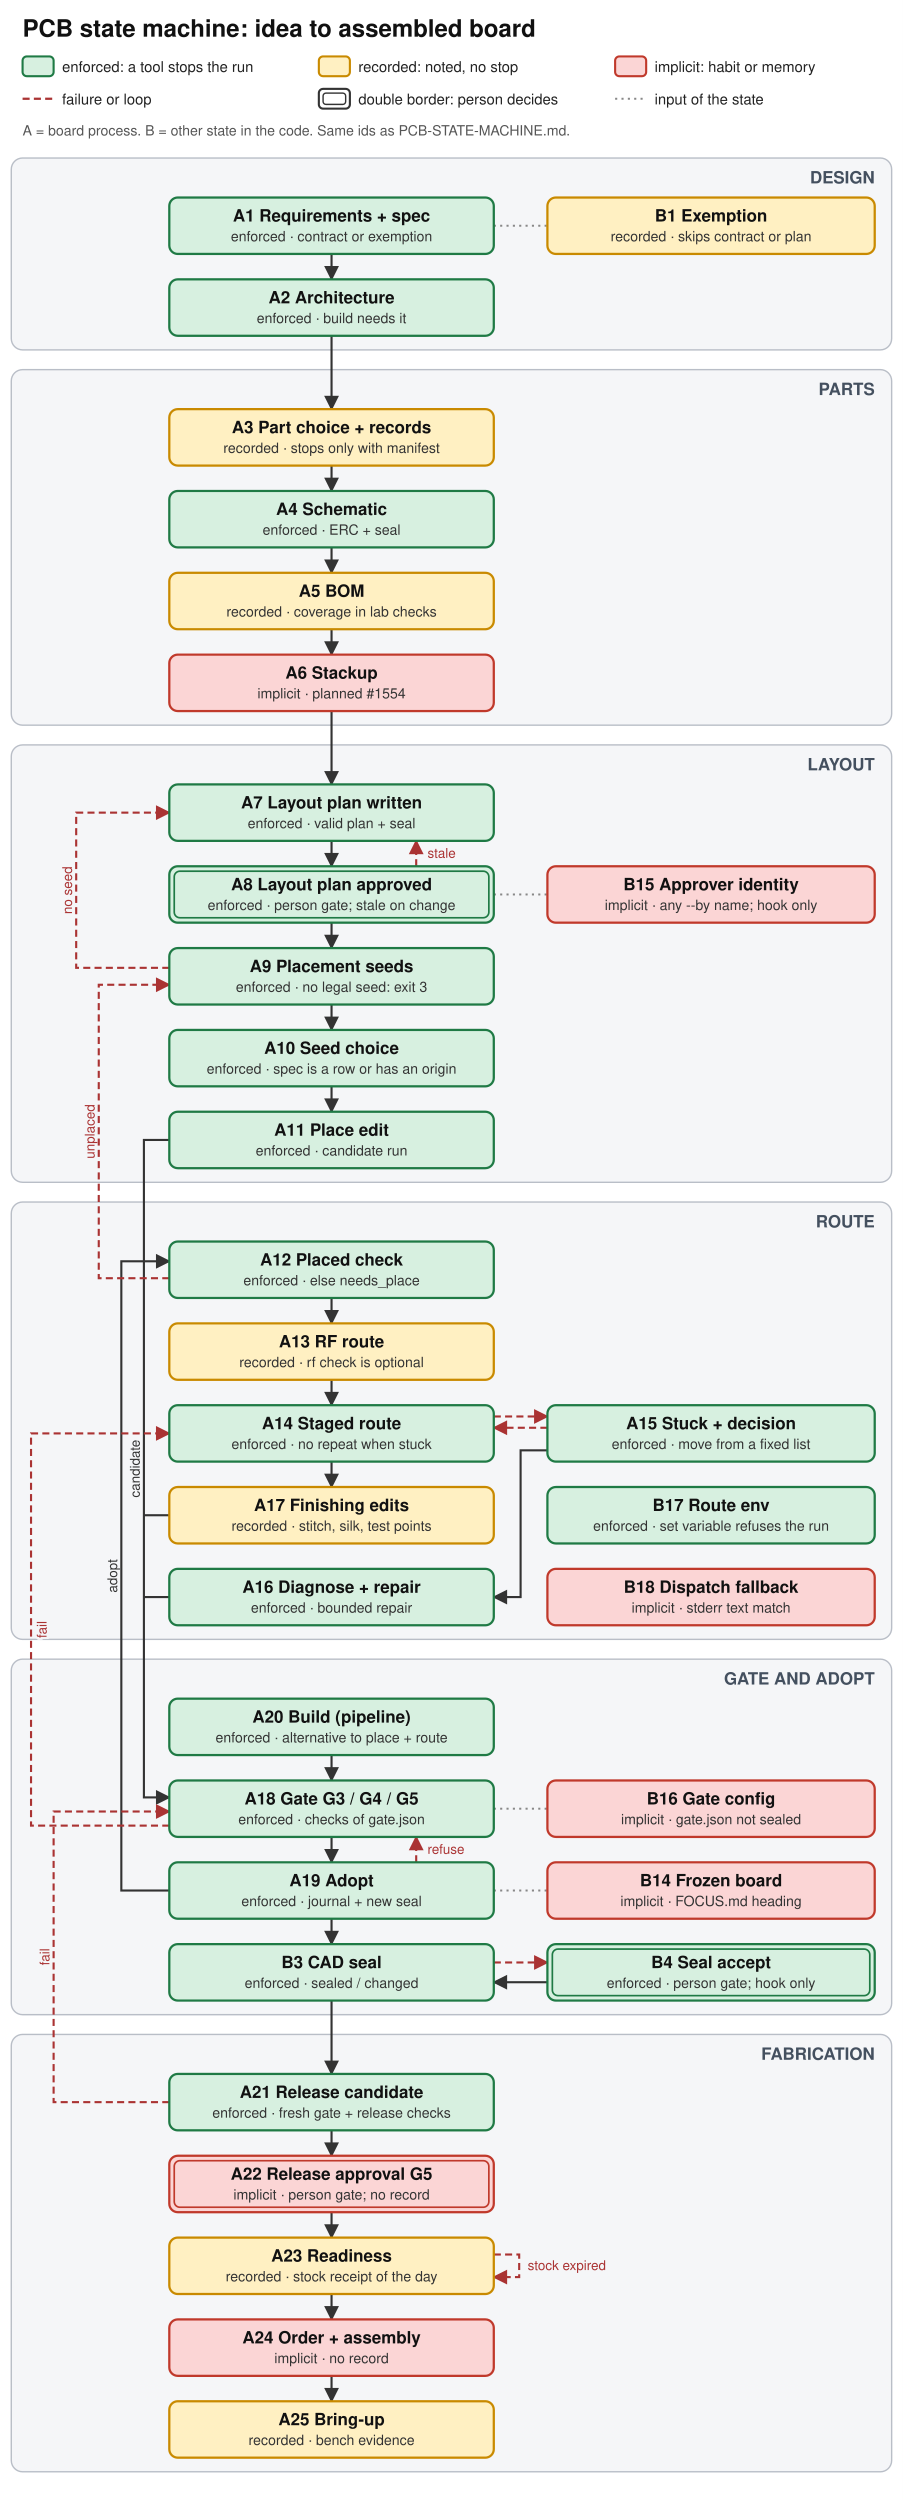
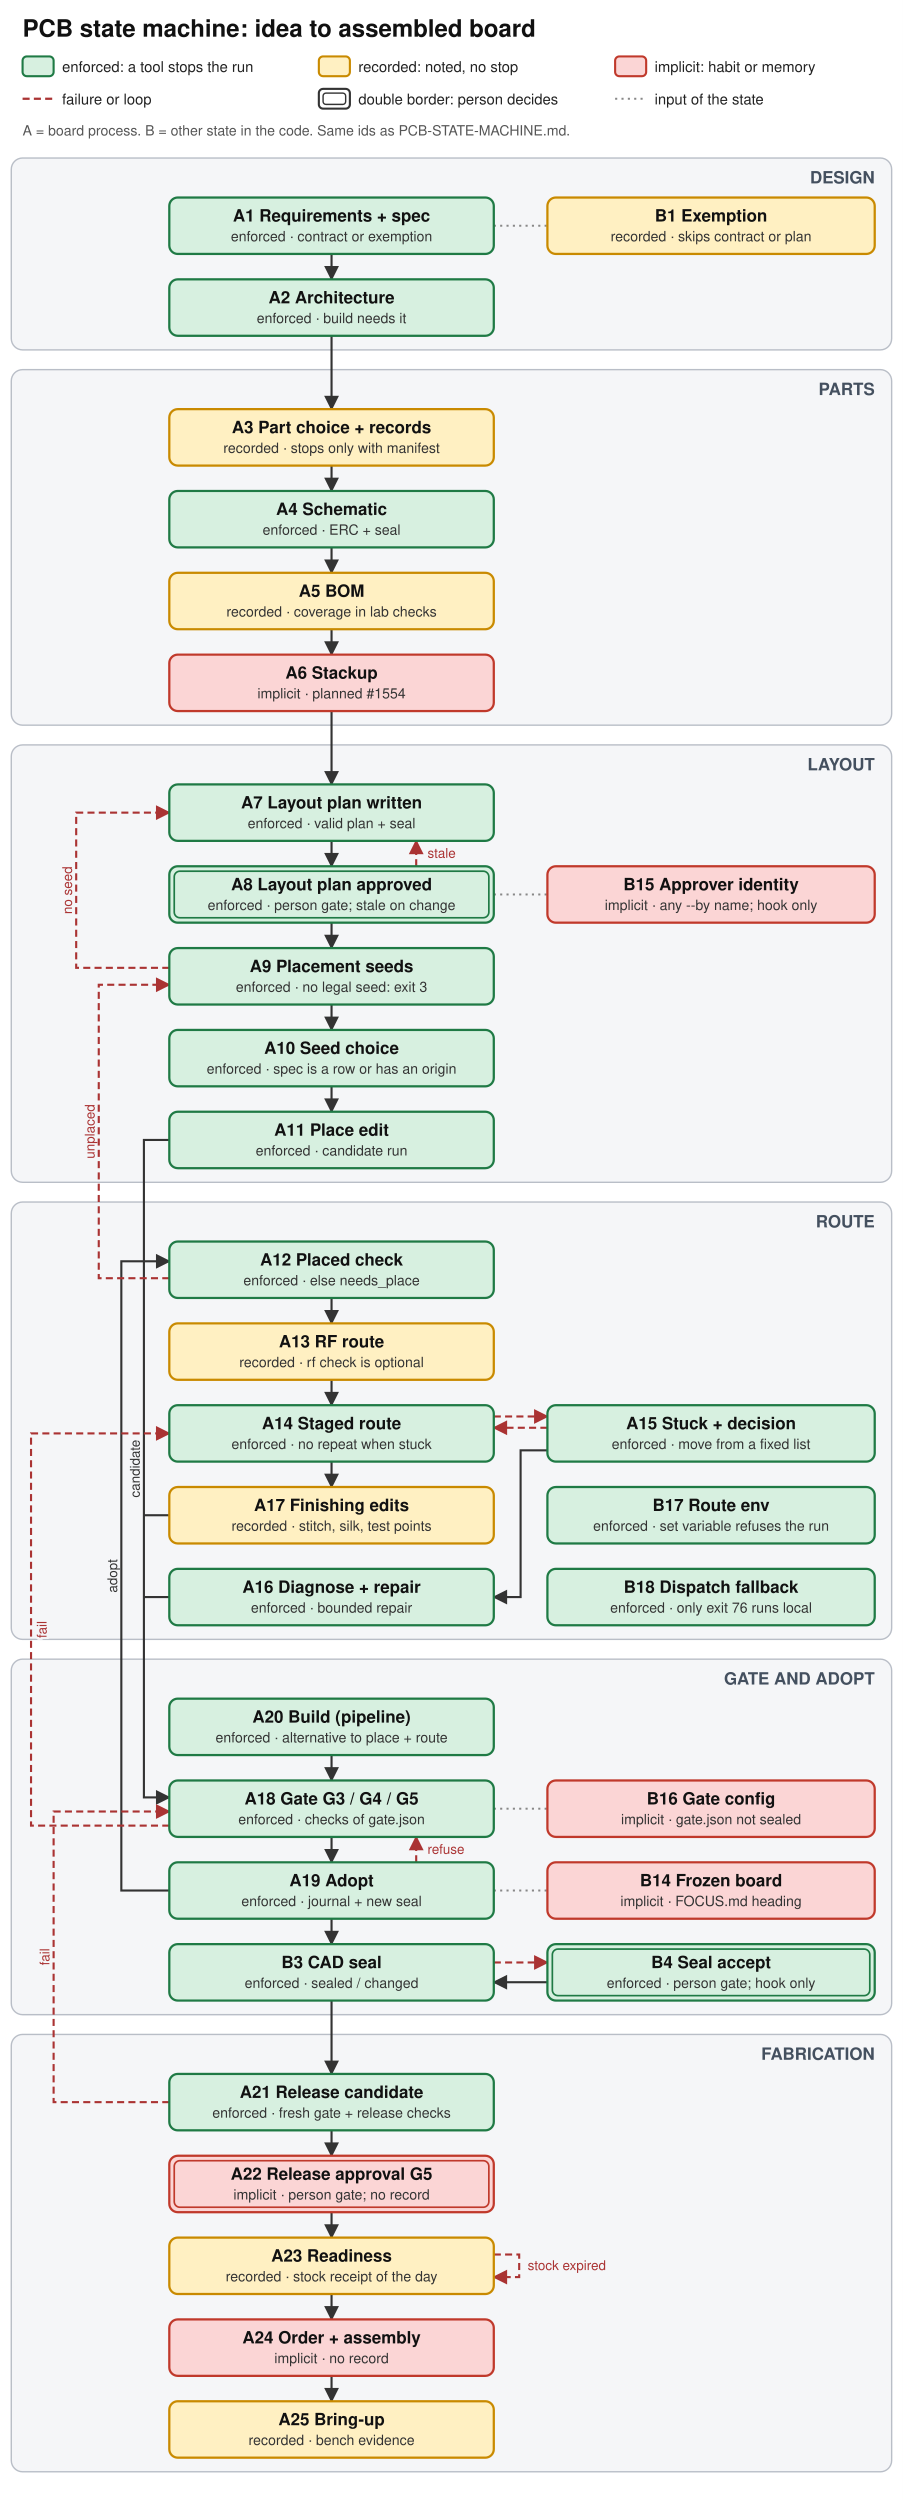
<svg xmlns="http://www.w3.org/2000/svg" viewBox="0 0 640 1772" width="640" height="1772" font-family="Helvetica, Arial, sans-serif">
  <defs>
    <marker id="ah" viewBox="0 0 10 10" refX="9" refY="5" markerWidth="7" markerHeight="7" orient="auto-start-reverse">
      <path d="M0,0 L10,5 L0,10 z" fill="#333" />
    </marker>
    <marker id="ahd" viewBox="0 0 10 10" refX="9" refY="5" markerWidth="7" markerHeight="7" orient="auto-start-reverse">
      <path d="M0,0 L10,5 L0,10 z" fill="#a33" />
    </marker>
  </defs>
  <rect width="640" height="1772" fill="#ffffff" />
  <text x="16" y="26" font-size="17" font-weight="700" fill="#111">PCB state machine: idea to assembled board</text>
  <rect x="16" y="40" width="22" height="14" rx="3" fill="#d7f0e0" stroke="#1f7a45" stroke-width="1.5" />
  <text x="44" y="51" font-size="10.5" fill="#222">enforced: a tool stops the run</text>
  <rect x="226" y="40" width="22" height="14" rx="3" fill="#fff0c2" stroke="#c98a00" stroke-width="1.5" />
  <text x="254" y="51" font-size="10.5" fill="#222">recorded: noted, no stop</text>
  <rect x="436" y="40" width="22" height="14" rx="3" fill="#fbd5d5" stroke="#c0392b" stroke-width="1.5" />
  <text x="464" y="51" font-size="10.5" fill="#222">implicit: habit or memory</text>
  <path d="M16,70 H38" stroke="#a33" stroke-width="1.6" stroke-dasharray="5 3" fill="none" />
  <text x="44" y="74" font-size="10.5" fill="#222">failure or loop</text>
  <rect x="226" y="63" width="22" height="14" rx="3" fill="#fff" stroke="#333" stroke-width="1.5" />
  <rect x="229" y="66" width="16" height="8" rx="2" fill="none" stroke="#333" stroke-width="1" />
  <text x="254" y="74" font-size="10.5" fill="#222">double border: person decides</text>
  <path d="M436,70 H458" stroke="#888" stroke-width="1.4" stroke-dasharray="1.5 3" fill="none" />
  <text x="464" y="74" font-size="10.5" fill="#222">input of the state</text>
  <text x="16" y="96" font-size="10" fill="#555">A = board process. B = other state in the code. Same ids as PCB-STATE-MACHINE.md.</text>
  <rect x="8" y="112" width="624" height="136" rx="8" fill="#f5f6f8" stroke="#b9bec7" stroke-width="1" />
  <text x="620" y="130" text-anchor="end" font-size="12" font-weight="700" fill="#44505f">DESIGN</text>
  <rect x="8" y="262" width="624" height="252" rx="8" fill="#f5f6f8" stroke="#b9bec7" stroke-width="1" />
  <text x="620" y="280" text-anchor="end" font-size="12" font-weight="700" fill="#44505f">PARTS</text>
  <rect x="8" y="528" width="624" height="310" rx="8" fill="#f5f6f8" stroke="#b9bec7" stroke-width="1" />
  <text x="620" y="546" text-anchor="end" font-size="12" font-weight="700" fill="#44505f">LAYOUT</text>
  <rect x="8" y="852" width="624" height="310" rx="8" fill="#f5f6f8" stroke="#b9bec7" stroke-width="1" />
  <text x="620" y="870" text-anchor="end" font-size="12" font-weight="700" fill="#44505f">ROUTE</text>
  <rect x="8" y="1176" width="624" height="252" rx="8" fill="#f5f6f8" stroke="#b9bec7" stroke-width="1" />
  <text x="620" y="1194" text-anchor="end" font-size="12" font-weight="700" fill="#44505f">GATE AND ADOPT</text>
  <rect x="8" y="1442" width="624" height="310" rx="8" fill="#f5f6f8" stroke="#b9bec7" stroke-width="1" />
  <text x="620" y="1460" text-anchor="end" font-size="12" font-weight="700" fill="#44505f">FABRICATION</text>
  <path d="M235,180 V198" stroke="#333" stroke-width="1.5" fill="none" marker-end="url(#ah)" />
  <path d="M235,238 V290" stroke="#333" stroke-width="1.5" fill="none" marker-end="url(#ah)" />
  <path d="M235,330 V348" stroke="#333" stroke-width="1.5" fill="none" marker-end="url(#ah)" />
  <path d="M235,388 V406" stroke="#333" stroke-width="1.5" fill="none" marker-end="url(#ah)" />
  <path d="M235,446 V464" stroke="#333" stroke-width="1.5" fill="none" marker-end="url(#ah)" />
  <path d="M235,504 V556" stroke="#333" stroke-width="1.5" fill="none" marker-end="url(#ah)" />
  <path d="M235,596 V614" stroke="#333" stroke-width="1.5" fill="none" marker-end="url(#ah)" />
  <path d="M235,654 V672" stroke="#333" stroke-width="1.5" fill="none" marker-end="url(#ah)" />
  <path d="M235,712 V730" stroke="#333" stroke-width="1.5" fill="none" marker-end="url(#ah)" />
  <path d="M235,770 V788" stroke="#333" stroke-width="1.5" fill="none" marker-end="url(#ah)" />
  <path d="M235,920 V938" stroke="#333" stroke-width="1.5" fill="none" marker-end="url(#ah)" />
  <path d="M235,978 V996" stroke="#333" stroke-width="1.5" fill="none" marker-end="url(#ah)" />
  <path d="M235,1036 V1054" stroke="#333" stroke-width="1.5" fill="none" marker-end="url(#ah)" />
  <path d="M235,1244 V1262" stroke="#333" stroke-width="1.5" fill="none" marker-end="url(#ah)" />
  <path d="M235,1302 V1320" stroke="#333" stroke-width="1.5" fill="none" marker-end="url(#ah)" />
  <path d="M235,1360 V1378" stroke="#333" stroke-width="1.5" fill="none" marker-end="url(#ah)" />
  <path d="M235,1418 V1470" stroke="#333" stroke-width="1.5" fill="none" marker-end="url(#ah)" />
  <path d="M235,1510 V1528" stroke="#333" stroke-width="1.5" fill="none" marker-end="url(#ah)" />
  <path d="M235,1568 V1586" stroke="#333" stroke-width="1.5" fill="none" marker-end="url(#ah)" />
  <path d="M235,1626 V1644" stroke="#333" stroke-width="1.5" fill="none" marker-end="url(#ah)" />
  <path d="M235,1684 V1702" stroke="#333" stroke-width="1.5" fill="none" marker-end="url(#ah)" />
  <text transform="translate(99,1041) rotate(-90)" text-anchor="middle" font-size="9.5" fill="#333" paint-order="stroke" stroke="#f5f6f8" stroke-width="3">candidate</text>
  <path d="M120,808 H102 V1274 H120" stroke="#333" stroke-width="1.5" fill="none" marker-end="url(#ah)" />
  <path d="M120,1074 H102" stroke="#333" stroke-width="1.5" fill="none" />
  <path d="M120,1132 H102" stroke="#333" stroke-width="1.5" fill="none" />
  <text transform="translate(83,1117) rotate(-90)" text-anchor="middle" font-size="9.5" fill="#333" paint-order="stroke" stroke="#f5f6f8" stroke-width="3">adopt</text>
  <path d="M120,1340 H86 V894 H120" stroke="#333" stroke-width="1.5" fill="none" marker-end="url(#ah)" />
  <text x="303" y="608" font-size="9.5" fill="#a33" paint-order="stroke" stroke="#f5f6f8" stroke-width="3">stale</text>
  <path d="M295,614 V596" stroke="#a33" stroke-width="1.5" stroke-dasharray="5 3" fill="none" marker-end="url(#ahd)" />
  <text x="303" y="1314" font-size="9.5" fill="#a33" paint-order="stroke" stroke="#f5f6f8" stroke-width="3">refuse</text>
  <path d="M295,1320 V1302" stroke="#a33" stroke-width="1.5" stroke-dasharray="5 3" fill="none" marker-end="url(#ahd)" />
  <text transform="translate(51,631) rotate(-90)" text-anchor="middle" font-size="9.5" fill="#a33" paint-order="stroke" stroke="#f5f6f8" stroke-width="3">no seed</text>
  <path d="M120,686 H54 V576 H120" stroke="#a33" stroke-width="1.5" stroke-dasharray="5 3" fill="none" marker-end="url(#ahd)" />
  <text transform="translate(67,802) rotate(-90)" text-anchor="middle" font-size="9.5" fill="#a33" paint-order="stroke" stroke="#f5f6f8" stroke-width="3">unplaced</text>
  <path d="M120,906 H70 V698 H120" stroke="#a33" stroke-width="1.5" stroke-dasharray="5 3" fill="none" marker-end="url(#ahd)" />
  <text transform="translate(33,1155) rotate(-90)" text-anchor="middle" font-size="9.5" fill="#a33" paint-order="stroke" stroke="#f5f6f8" stroke-width="3">fail</text>
  <path d="M120,1294 H22 V1016 H120" stroke="#a33" stroke-width="1.5" stroke-dasharray="5 3" fill="none" marker-end="url(#ahd)" />
  <text transform="translate(35,1387) rotate(-90)" text-anchor="middle" font-size="9.5" fill="#a33" paint-order="stroke" stroke="#f5f6f8" stroke-width="3">fail</text>
  <path d="M120,1490 H38 V1284 H120" stroke="#a33" stroke-width="1.5" stroke-dasharray="5 3" fill="none" marker-end="url(#ahd)" />
  <path d="M350,1004 H388" stroke="#a33" stroke-width="1.5" stroke-dasharray="5 3" fill="none" marker-end="url(#ahd)" />
  <path d="M388,1012 H350" stroke="#a33" stroke-width="1.5" stroke-dasharray="5 3" fill="none" marker-end="url(#ahd)" />
  <path d="M388,1028 H369 V1132 H350" stroke="#333" stroke-width="1.5" fill="none" marker-end="url(#ah)" />
  <text x="374" y="1609" font-size="9.5" fill="#a33" paint-order="stroke" stroke="#f5f6f8" stroke-width="3">stock expired</text>
  <path d="M350,1598 H368 V1614 H350" stroke="#a33" stroke-width="1.5" stroke-dasharray="5 3" fill="none" marker-end="url(#ahd)" />
  <path d="M350,1391 H388" stroke="#a33" stroke-width="1.5" stroke-dasharray="5 3" fill="none" marker-end="url(#ahd)" />
  <path d="M388,1405 H350" stroke="#333" stroke-width="1.5" fill="none" marker-end="url(#ah)" />
  <path d="M350,160 H388" stroke="#888" stroke-width="1.4" stroke-dasharray="1.5 3" fill="none" />
  <path d="M350,634 H388" stroke="#888" stroke-width="1.4" stroke-dasharray="1.5 3" fill="none" />
  <path d="M350,1282 H388" stroke="#888" stroke-width="1.4" stroke-dasharray="1.5 3" fill="none" />
  <path d="M350,1340 H388" stroke="#888" stroke-width="1.4" stroke-dasharray="1.5 3" fill="none" />
  <rect x="120" y="140" width="230" height="40" rx="6" fill="#d7f0e0" stroke="#1f7a45" stroke-width="1.6" />
  <text x="235" y="157" text-anchor="middle" font-size="12" font-weight="700" fill="#111">A1 Requirements + spec</text>
  <text x="235" y="171" text-anchor="middle" font-size="10" fill="#333">enforced · contract or exemption</text>
  <rect x="388" y="140" width="232" height="40" rx="6" fill="#fff0c2" stroke="#c98a00" stroke-width="1.6" />
  <text x="504" y="157" text-anchor="middle" font-size="12" font-weight="700" fill="#111">B1 Exemption</text>
  <text x="504" y="171" text-anchor="middle" font-size="10" fill="#333">recorded · skips contract or plan</text>
  <rect x="120" y="198" width="230" height="40" rx="6" fill="#d7f0e0" stroke="#1f7a45" stroke-width="1.6" />
  <text x="235" y="215" text-anchor="middle" font-size="12" font-weight="700" fill="#111">A2 Architecture</text>
  <text x="235" y="229" text-anchor="middle" font-size="10" fill="#333">enforced · build needs it</text>
  <rect x="120" y="290" width="230" height="40" rx="6" fill="#fff0c2" stroke="#c98a00" stroke-width="1.6" />
  <text x="235" y="307" text-anchor="middle" font-size="12" font-weight="700" fill="#111">A3 Part choice + records</text>
  <text x="235" y="321" text-anchor="middle" font-size="10" fill="#333">recorded · stops only with manifest</text>
  <rect x="120" y="348" width="230" height="40" rx="6" fill="#d7f0e0" stroke="#1f7a45" stroke-width="1.6" />
  <text x="235" y="365" text-anchor="middle" font-size="12" font-weight="700" fill="#111">A4 Schematic</text>
  <text x="235" y="379" text-anchor="middle" font-size="10" fill="#333">enforced · ERC + seal</text>
  <rect x="120" y="406" width="230" height="40" rx="6" fill="#fff0c2" stroke="#c98a00" stroke-width="1.6" />
  <text x="235" y="423" text-anchor="middle" font-size="12" font-weight="700" fill="#111">A5 BOM</text>
  <text x="235" y="437" text-anchor="middle" font-size="10" fill="#333">recorded · coverage in lab checks</text>
  <rect x="120" y="464" width="230" height="40" rx="6" fill="#fbd5d5" stroke="#c0392b" stroke-width="1.6" />
  <text x="235" y="481" text-anchor="middle" font-size="12" font-weight="700" fill="#111">A6 Stackup</text>
  <text x="235" y="495" text-anchor="middle" font-size="10" fill="#333">implicit · planned #1554</text>
  <rect x="120" y="556" width="230" height="40" rx="6" fill="#d7f0e0" stroke="#1f7a45" stroke-width="1.6" />
  <text x="235" y="573" text-anchor="middle" font-size="12" font-weight="700" fill="#111">A7 Layout plan written</text>
  <text x="235" y="587" text-anchor="middle" font-size="10" fill="#333">enforced · valid plan + seal</text>
  <rect x="120" y="614" width="230" height="40" rx="6" fill="#d7f0e0" stroke="#1f7a45" stroke-width="1.6" />
  <rect x="123.5" y="617.5" width="223" height="33" rx="4" fill="none" stroke="#1f7a45" stroke-width="1.2" />
  <text x="235" y="631" text-anchor="middle" font-size="12" font-weight="700" fill="#111">A8 Layout plan approved</text>
  <text x="235" y="645" text-anchor="middle" font-size="10" fill="#333">enforced · person gate; stale on change</text>
  <rect x="388" y="614" width="232" height="40" rx="6" fill="#fbd5d5" stroke="#c0392b" stroke-width="1.6" />
  <text x="504" y="631" text-anchor="middle" font-size="12" font-weight="700" fill="#111">B15 Approver identity</text>
  <text x="504" y="645" text-anchor="middle" font-size="10" fill="#333">implicit · any --by name; hook only</text>
  <rect x="120" y="672" width="230" height="40" rx="6" fill="#d7f0e0" stroke="#1f7a45" stroke-width="1.6" />
  <text x="235" y="689" text-anchor="middle" font-size="12" font-weight="700" fill="#111">A9 Placement seeds</text>
  <text x="235" y="703" text-anchor="middle" font-size="10" fill="#333">enforced · no legal seed: exit 3</text>
  <rect x="120" y="730" width="230" height="40" rx="6" fill="#d7f0e0" stroke="#1f7a45" stroke-width="1.6" />
  <text x="235" y="747" text-anchor="middle" font-size="12" font-weight="700" fill="#111">A10 Seed choice</text>
  <text x="235" y="761" text-anchor="middle" font-size="10" fill="#333">enforced · spec is a row or has an origin</text>
  <rect x="120" y="788" width="230" height="40" rx="6" fill="#d7f0e0" stroke="#1f7a45" stroke-width="1.6" />
  <text x="235" y="805" text-anchor="middle" font-size="12" font-weight="700" fill="#111">A11 Place edit</text>
  <text x="235" y="819" text-anchor="middle" font-size="10" fill="#333">enforced · candidate run</text>
  <rect x="120" y="880" width="230" height="40" rx="6" fill="#d7f0e0" stroke="#1f7a45" stroke-width="1.6" />
  <text x="235" y="897" text-anchor="middle" font-size="12" font-weight="700" fill="#111">A12 Placed check</text>
  <text x="235" y="911" text-anchor="middle" font-size="10" fill="#333">enforced · else needs_place</text>
  <rect x="120" y="938" width="230" height="40" rx="6" fill="#fff0c2" stroke="#c98a00" stroke-width="1.6" />
  <text x="235" y="955" text-anchor="middle" font-size="12" font-weight="700" fill="#111">A13 RF route</text>
  <text x="235" y="969" text-anchor="middle" font-size="10" fill="#333">recorded · rf check is optional</text>
  <rect x="120" y="996" width="230" height="40" rx="6" fill="#d7f0e0" stroke="#1f7a45" stroke-width="1.6" />
  <text x="235" y="1013" text-anchor="middle" font-size="12" font-weight="700" fill="#111">A14 Staged route</text>
  <text x="235" y="1027" text-anchor="middle" font-size="10" fill="#333">enforced · no repeat when stuck</text>
  <rect x="388" y="996" width="232" height="40" rx="6" fill="#d7f0e0" stroke="#1f7a45" stroke-width="1.6" />
  <text x="504" y="1013" text-anchor="middle" font-size="12" font-weight="700" fill="#111">A15 Stuck + decision</text>
  <text x="504" y="1027" text-anchor="middle" font-size="10" fill="#333">enforced · move from a fixed list</text>
  <rect x="120" y="1054" width="230" height="40" rx="6" fill="#fff0c2" stroke="#c98a00" stroke-width="1.6" />
  <text x="235" y="1071" text-anchor="middle" font-size="12" font-weight="700" fill="#111">A17 Finishing edits</text>
  <text x="235" y="1085" text-anchor="middle" font-size="10" fill="#333">recorded · stitch, silk, test points</text>
  <rect x="388" y="1054" width="232" height="40" rx="6" fill="#d7f0e0" stroke="#1f7a45" stroke-width="1.6" />
  <text x="504" y="1071" text-anchor="middle" font-size="12" font-weight="700" fill="#111">B17 Route env</text>
  <text x="504" y="1085" text-anchor="middle" font-size="10" fill="#333">enforced · set variable refuses the run</text>
  <rect x="120" y="1112" width="230" height="40" rx="6" fill="#d7f0e0" stroke="#1f7a45" stroke-width="1.6" />
  <text x="235" y="1129" text-anchor="middle" font-size="12" font-weight="700" fill="#111">A16 Diagnose + repair</text>
  <text x="235" y="1143" text-anchor="middle" font-size="10" fill="#333">enforced · bounded repair</text>
-   <rect x="388" y="1112" width="232" height="40" rx="6" fill="#fbd5d5" stroke="#c0392b" stroke-width="1.6" />
+   <rect x="388" y="1112" width="232" height="40" rx="6" fill="#d7f0e0" stroke="#1f7a45" stroke-width="1.6" />
  <text x="504" y="1129" text-anchor="middle" font-size="12" font-weight="700" fill="#111">B18 Dispatch fallback</text>
-   <text x="504" y="1143" text-anchor="middle" font-size="10" fill="#333">implicit · stderr text match</text>
+   <text x="504" y="1143" text-anchor="middle" font-size="10" fill="#333">enforced · only exit 76 runs local</text>
  <rect x="120" y="1204" width="230" height="40" rx="6" fill="#d7f0e0" stroke="#1f7a45" stroke-width="1.6" />
  <text x="235" y="1221" text-anchor="middle" font-size="12" font-weight="700" fill="#111">A20 Build (pipeline)</text>
  <text x="235" y="1235" text-anchor="middle" font-size="10" fill="#333">enforced · alternative to place + route</text>
  <rect x="120" y="1262" width="230" height="40" rx="6" fill="#d7f0e0" stroke="#1f7a45" stroke-width="1.6" />
  <text x="235" y="1279" text-anchor="middle" font-size="12" font-weight="700" fill="#111">A18 Gate G3 / G4 / G5</text>
  <text x="235" y="1293" text-anchor="middle" font-size="10" fill="#333">enforced · checks of gate.json</text>
  <rect x="388" y="1262" width="232" height="40" rx="6" fill="#fbd5d5" stroke="#c0392b" stroke-width="1.6" />
  <text x="504" y="1279" text-anchor="middle" font-size="12" font-weight="700" fill="#111">B16 Gate config</text>
  <text x="504" y="1293" text-anchor="middle" font-size="10" fill="#333">implicit · gate.json not sealed</text>
  <rect x="120" y="1320" width="230" height="40" rx="6" fill="#d7f0e0" stroke="#1f7a45" stroke-width="1.6" />
  <text x="235" y="1337" text-anchor="middle" font-size="12" font-weight="700" fill="#111">A19 Adopt</text>
  <text x="235" y="1351" text-anchor="middle" font-size="10" fill="#333">enforced · journal + new seal</text>
  <rect x="388" y="1320" width="232" height="40" rx="6" fill="#fbd5d5" stroke="#c0392b" stroke-width="1.6" />
  <text x="504" y="1337" text-anchor="middle" font-size="12" font-weight="700" fill="#111">B14 Frozen board</text>
  <text x="504" y="1351" text-anchor="middle" font-size="10" fill="#333">implicit · FOCUS.md heading</text>
  <rect x="120" y="1378" width="230" height="40" rx="6" fill="#d7f0e0" stroke="#1f7a45" stroke-width="1.6" />
  <text x="235" y="1395" text-anchor="middle" font-size="12" font-weight="700" fill="#111">B3 CAD seal</text>
  <text x="235" y="1409" text-anchor="middle" font-size="10" fill="#333">enforced · sealed / changed</text>
  <rect x="388" y="1378" width="232" height="40" rx="6" fill="#d7f0e0" stroke="#1f7a45" stroke-width="1.6" />
  <rect x="391.5" y="1381.5" width="225" height="33" rx="4" fill="none" stroke="#1f7a45" stroke-width="1.2" />
  <text x="504" y="1395" text-anchor="middle" font-size="12" font-weight="700" fill="#111">B4 Seal accept</text>
  <text x="504" y="1409" text-anchor="middle" font-size="10" fill="#333">enforced · person gate; hook only</text>
  <rect x="120" y="1470" width="230" height="40" rx="6" fill="#d7f0e0" stroke="#1f7a45" stroke-width="1.6" />
  <text x="235" y="1487" text-anchor="middle" font-size="12" font-weight="700" fill="#111">A21 Release candidate</text>
  <text x="235" y="1501" text-anchor="middle" font-size="10" fill="#333">enforced · fresh gate + release checks</text>
  <rect x="120" y="1528" width="230" height="40" rx="6" fill="#fbd5d5" stroke="#c0392b" stroke-width="1.6" />
  <rect x="123.5" y="1531.5" width="223" height="33" rx="4" fill="none" stroke="#c0392b" stroke-width="1.2" />
  <text x="235" y="1545" text-anchor="middle" font-size="12" font-weight="700" fill="#111">A22 Release approval G5</text>
  <text x="235" y="1559" text-anchor="middle" font-size="10" fill="#333">implicit · person gate; no record</text>
  <rect x="120" y="1586" width="230" height="40" rx="6" fill="#fff0c2" stroke="#c98a00" stroke-width="1.6" />
  <text x="235" y="1603" text-anchor="middle" font-size="12" font-weight="700" fill="#111">A23 Readiness</text>
  <text x="235" y="1617" text-anchor="middle" font-size="10" fill="#333">recorded · stock receipt of the day</text>
  <rect x="120" y="1644" width="230" height="40" rx="6" fill="#fbd5d5" stroke="#c0392b" stroke-width="1.6" />
  <text x="235" y="1661" text-anchor="middle" font-size="12" font-weight="700" fill="#111">A24 Order + assembly</text>
  <text x="235" y="1675" text-anchor="middle" font-size="10" fill="#333">implicit · no record</text>
  <rect x="120" y="1702" width="230" height="40" rx="6" fill="#fff0c2" stroke="#c98a00" stroke-width="1.6" />
  <text x="235" y="1719" text-anchor="middle" font-size="12" font-weight="700" fill="#111">A25 Bring-up</text>
  <text x="235" y="1733" text-anchor="middle" font-size="10" fill="#333">recorded · bench evidence</text>
</svg>
